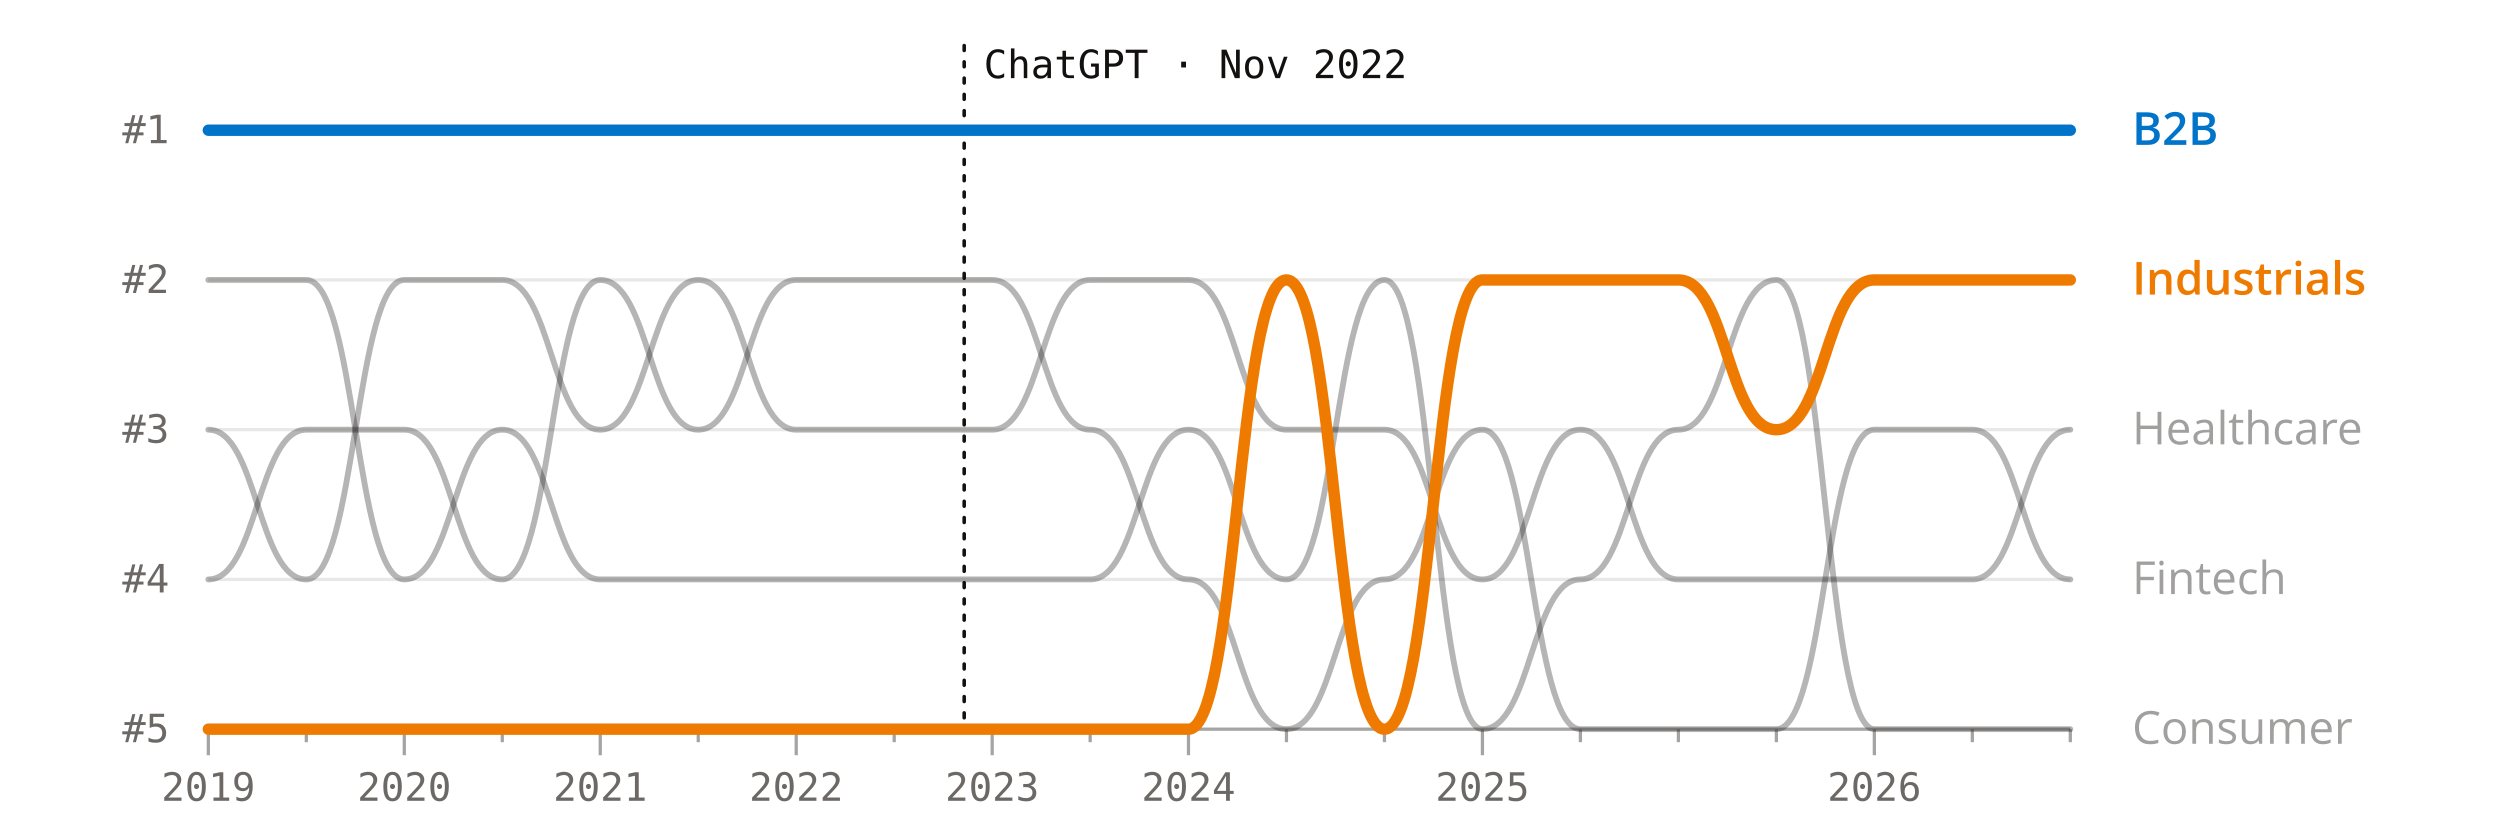
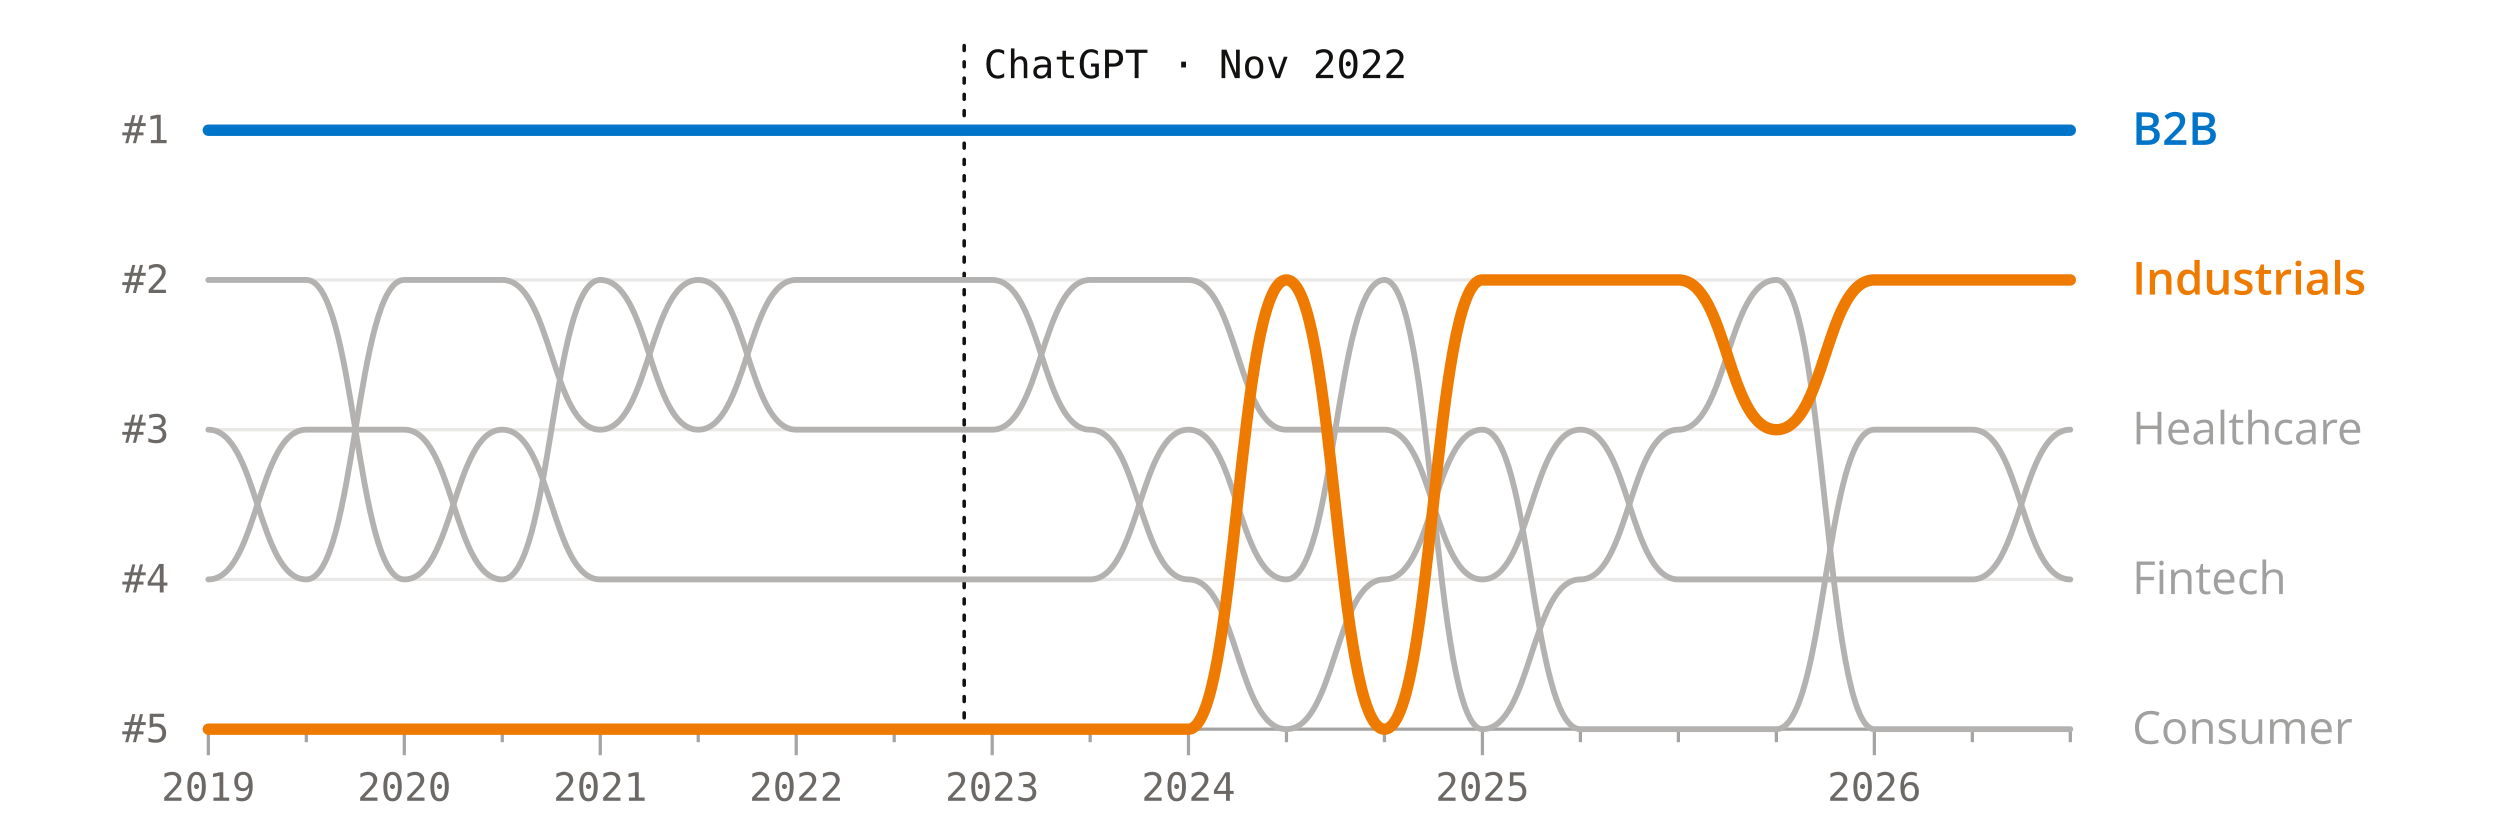
<svg xmlns="http://www.w3.org/2000/svg" viewBox="0 0 768 256" width="768" height="256" role="img">
  <line x1="64.0" y1="40.0" x2="636.0" y2="40.0" stroke-width="1" stroke="#dfdedb" opacity=".7" />
  <line x1="64.0" y1="86.0" x2="636.0" y2="86.0" stroke-width="1" stroke="#dfdedb" opacity=".7" />
  <line x1="64.0" y1="132.0" x2="636.0" y2="132.0" stroke-width="1" stroke="#dfdedb" opacity=".7" />
  <line x1="64.0" y1="178.0" x2="636.0" y2="178.0" stroke-width="1" stroke="#dfdedb" opacity=".7" />
  <text x="52.0" y="44.0" text-anchor="end" fill="#6b6865" font-family="ui-monospace,SFMono-Regular,Menlo,Consolas,'DejaVu Sans Mono',monospace" font-size="12">#1</text>
  <text x="52.0" y="90.0" text-anchor="end" fill="#6b6865" font-family="ui-monospace,SFMono-Regular,Menlo,Consolas,'DejaVu Sans Mono',monospace" font-size="12">#2</text>
  <text x="52.0" y="136.0" text-anchor="end" fill="#6b6865" font-family="ui-monospace,SFMono-Regular,Menlo,Consolas,'DejaVu Sans Mono',monospace" font-size="12">#3</text>
  <text x="52.0" y="182.0" text-anchor="end" fill="#6b6865" font-family="ui-monospace,SFMono-Regular,Menlo,Consolas,'DejaVu Sans Mono',monospace" font-size="12">#4</text>
  <text x="52.0" y="228.0" text-anchor="end" fill="#6b6865" font-family="ui-monospace,SFMono-Regular,Menlo,Consolas,'DejaVu Sans Mono',monospace" font-size="12">#5</text>
  <defs>
    <clipPath id="rankclip">
      <rect x="58" y="34" width="584" height="190" />
    </clipPath>
  </defs>
  <line x1="64.0" y1="224.0" x2="636.0" y2="224.0" stroke-width="1" stroke="#6b6865" opacity=".6" />
  <line x1="64.0" y1="224.0" x2="64.0" y2="232.0" stroke-width="1" stroke="#6b6865" opacity=".6" />
  <text x="64.0" y="246.0" text-anchor="middle" fill="#6b6865" font-family="ui-monospace,SFMono-Regular,Menlo,Consolas,'DejaVu Sans Mono',monospace" font-size="12">2019</text>
  <line x1="94.1" y1="224.0" x2="94.1" y2="228.0" stroke-width="1" stroke="#6b6865" opacity=".6" />
  <line x1="124.2" y1="224.0" x2="124.2" y2="232.0" stroke-width="1" stroke="#6b6865" opacity=".6" />
  <text x="124.2" y="246.0" text-anchor="middle" fill="#6b6865" font-family="ui-monospace,SFMono-Regular,Menlo,Consolas,'DejaVu Sans Mono',monospace" font-size="12">2020</text>
  <line x1="154.3" y1="224.0" x2="154.3" y2="228.0" stroke-width="1" stroke="#6b6865" opacity=".6" />
  <line x1="184.4" y1="224.0" x2="184.4" y2="232.0" stroke-width="1" stroke="#6b6865" opacity=".6" />
  <text x="184.4" y="246.0" text-anchor="middle" fill="#6b6865" font-family="ui-monospace,SFMono-Regular,Menlo,Consolas,'DejaVu Sans Mono',monospace" font-size="12">2021</text>
  <line x1="214.5" y1="224.0" x2="214.5" y2="228.0" stroke-width="1" stroke="#6b6865" opacity=".6" />
  <line x1="244.6" y1="224.0" x2="244.6" y2="232.0" stroke-width="1" stroke="#6b6865" opacity=".6" />
  <text x="244.6" y="246.0" text-anchor="middle" fill="#6b6865" font-family="ui-monospace,SFMono-Regular,Menlo,Consolas,'DejaVu Sans Mono',monospace" font-size="12">2022</text>
  <line x1="274.7" y1="224.0" x2="274.7" y2="228.0" stroke-width="1" stroke="#6b6865" opacity=".6" />
  <line x1="304.8" y1="224.0" x2="304.8" y2="232.0" stroke-width="1" stroke="#6b6865" opacity=".6" />
  <text x="304.8" y="246.0" text-anchor="middle" fill="#6b6865" font-family="ui-monospace,SFMono-Regular,Menlo,Consolas,'DejaVu Sans Mono',monospace" font-size="12">2023</text>
  <line x1="334.9" y1="224.0" x2="334.9" y2="228.0" stroke-width="1" stroke="#6b6865" opacity=".6" />
  <line x1="365.1" y1="224.0" x2="365.1" y2="232.0" stroke-width="1" stroke="#6b6865" opacity=".6" />
  <text x="365.1" y="246.0" text-anchor="middle" fill="#6b6865" font-family="ui-monospace,SFMono-Regular,Menlo,Consolas,'DejaVu Sans Mono',monospace" font-size="12">2024</text>
  <line x1="395.2" y1="224.0" x2="395.2" y2="228.0" stroke-width="1" stroke="#6b6865" opacity=".6" />
  <line x1="425.3" y1="224.0" x2="425.3" y2="228.0" stroke-width="1" stroke="#6b6865" opacity=".6" />
  <line x1="455.4" y1="224.0" x2="455.4" y2="232.0" stroke-width="1" stroke="#6b6865" opacity=".6" />
  <text x="455.4" y="246.0" text-anchor="middle" fill="#6b6865" font-family="ui-monospace,SFMono-Regular,Menlo,Consolas,'DejaVu Sans Mono',monospace" font-size="12">2025</text>
  <line x1="485.5" y1="224.0" x2="485.5" y2="228.0" stroke-width="1" stroke="#6b6865" opacity=".6" />
  <line x1="515.6" y1="224.0" x2="515.6" y2="228.0" stroke-width="1" stroke="#6b6865" opacity=".6" />
  <line x1="545.7" y1="224.0" x2="545.7" y2="228.0" stroke-width="1" stroke="#6b6865" opacity=".6" />
  <line x1="575.8" y1="224.0" x2="575.8" y2="232.0" stroke-width="1" stroke="#6b6865" opacity=".6" />
  <text x="575.8" y="246.0" text-anchor="middle" fill="#6b6865" font-family="ui-monospace,SFMono-Regular,Menlo,Consolas,'DejaVu Sans Mono',monospace" font-size="12">2026</text>
  <line x1="605.9" y1="224.0" x2="605.9" y2="228.0" stroke-width="1" stroke="#6b6865" opacity=".6" />
  <line x1="636.0" y1="224.0" x2="636.0" y2="228.0" stroke-width="1" stroke="#6b6865" opacity=".6" />
  <line x1="296.2" y1="14.0" x2="296.2" y2="224.0" stroke="#131110" stroke-width="1.1" stroke-dasharray="1.5 3.5" stroke-linecap="round" />
  <text x="302.2" y="24.0" text-anchor="start" fill="#131110" font-family="ui-monospace,SFMono-Regular,Menlo,Consolas,'DejaVu Sans Mono',monospace" font-size="12">ChatGPT · Nov 2022</text>
-   <path d="M64.0,178.0 C79.1,178.0 79.1,132.0 94.1,132.0 C109.2,132.0 109.2,132.0 124.2,132.0 C139.3,132.0 139.3,178.0 154.3,178.0 C169.4,178.0 169.4,86.0 184.4,86.0 C199.5,86.0 199.5,132.0 214.5,132.0 C229.6,132.0 229.6,86.0 244.6,86.0 C259.7,86.0 259.7,86.0 274.7,86.0 C289.8,86.0 289.8,86.0 304.8,86.0 C319.9,86.0 319.9,132.0 334.9,132.0 C350.0,132.0 350.0,178.0 365.1,178.0 C380.1,178.0 380.1,224.0 395.2,224.0 C410.2,224.0 410.2,178.0 425.3,178.0 C440.3,178.0 440.3,132.0 455.4,132.0 C470.4,132.0 470.4,224.0 485.5,224.0 C500.5,224.0 500.5,224.0 515.6,224.0 C530.6,224.0 530.6,224.0 545.7,224.0 C560.7,224.0 560.7,132.0 575.8,132.0 C590.8,132.0 590.8,132.0 605.9,132.0 C620.9,132.0 620.9,178.0 636.0,178.0" stroke-width="1.8" opacity="0.31" fill="none" stroke-linejoin="round" stroke-linecap="round" stroke="#131110" />
-   <path d="M64.0,132.0 C79.1,132.0 79.1,178.0 94.1,178.0 C109.2,178.0 109.2,86.0 124.2,86.0 C139.3,86.0 139.3,86.0 154.3,86.0 C169.4,86.0 169.4,132.0 184.4,132.0 C199.5,132.0 199.5,86.0 214.5,86.0 C229.6,86.0 229.6,132.0 244.6,132.0 C259.7,132.0 259.7,132.0 274.7,132.0 C289.8,132.0 289.8,132.0 304.8,132.0 C319.9,132.0 319.9,86.0 334.9,86.0 C350.0,86.0 350.0,86.0 365.1,86.0 C380.1,86.0 380.1,132.0 395.2,132.0 C410.2,132.0 410.2,132.0 425.3,132.0 C440.3,132.0 440.3,178.0 455.4,178.0 C470.4,178.0 470.4,132.0 485.5,132.0 C500.5,132.0 500.5,178.0 515.6,178.0 C530.6,178.0 530.6,178.0 545.7,178.0 C560.7,178.0 560.7,178.0 575.8,178.0 C590.8,178.0 590.8,178.0 605.9,178.0 C620.9,178.0 620.9,132.0 636.0,132.0" stroke-width="1.8" opacity="0.31" fill="none" stroke-linejoin="round" stroke-linecap="round" stroke="#131110" />
-   <path d="M64.0,86.0 C79.1,86.0 79.1,86.0 94.1,86.0 C109.2,86.0 109.2,178.0 124.2,178.0 C139.3,178.0 139.3,132.0 154.3,132.0 C169.4,132.0 169.4,178.0 184.4,178.0 C199.5,178.0 199.5,178.0 214.5,178.0 C229.6,178.0 229.6,178.0 244.6,178.0 C259.7,178.0 259.7,178.0 274.7,178.0 C289.8,178.0 289.8,178.0 304.8,178.0 C319.9,178.0 319.9,178.0 334.9,178.0 C350.0,178.0 350.0,132.0 365.1,132.0 C380.1,132.0 380.1,178.0 395.2,178.0 C410.2,178.0 410.2,86.0 425.3,86.0 C440.3,86.0 440.3,224.0 455.4,224.0 C470.4,224.0 470.4,178.0 485.5,178.0 C500.5,178.0 500.5,132.0 515.6,132.0 C530.6,132.0 530.6,86.0 545.7,86.0 C560.7,86.0 560.7,224.0 575.8,224.0 C590.8,224.0 590.8,224.0 605.9,224.0 C620.9,224.0 620.9,224.0 636.0,224.0" stroke-width="1.8" opacity="0.31" fill="none" stroke-linejoin="round" stroke-linecap="round" stroke="#131110" />
+   <path d="M64.0,178.0 C79.1,178.0 79.1,132.0 94.1,132.0 C109.2,132.0 109.2,132.0 124.2,132.0 C139.3,132.0 139.3,178.0 154.3,178.0 C169.4,178.0 169.4,86.0 184.4,86.0 C199.5,86.0 199.5,132.0 214.5,132.0 C229.6,132.0 229.6,86.0 244.6,86.0 C259.7,86.0 259.7,86.0 274.7,86.0 C289.8,86.0 289.8,86.0 304.8,86.0 C319.9,86.0 319.9,132.0 334.9,132.0 C350.0,132.0 350.0,178.0 365.1,178.0 C380.1,178.0 380.1,224.0 395.2,224.0 C410.2,224.0 410.2,178.0 425.3,178.0 C440.3,178.0 440.3,132.0 455.4,132.0 C470.4,132.0 470.4,224.0 485.5,224.0 C500.5,224.0 500.5,224.0 515.6,224.0 C530.6,224.0 530.6,224.0 545.7,224.0 C560.7,224.0 560.7,132.0 575.8,132.0 C590.8,132.0 590.8,132.0 605.9,132.0 C620.9,132.0 620.9,178.0 636.0,178.0" stroke-width="1.8" fill="none" stroke-linejoin="round" stroke-linecap="round" stroke="#b4b2b0" />
+   <path d="M64.0,132.0 C79.1,132.0 79.1,178.0 94.1,178.0 C109.2,178.0 109.2,86.0 124.2,86.0 C139.3,86.0 139.3,86.0 154.3,86.0 C169.4,86.0 169.4,132.0 184.4,132.0 C199.5,132.0 199.5,86.0 214.5,86.0 C229.6,86.0 229.6,132.0 244.6,132.0 C259.7,132.0 259.7,132.0 274.7,132.0 C289.8,132.0 289.8,132.0 304.8,132.0 C319.9,132.0 319.9,86.0 334.9,86.0 C350.0,86.0 350.0,86.0 365.1,86.0 C380.1,86.0 380.1,132.0 395.2,132.0 C410.2,132.0 410.2,132.0 425.3,132.0 C440.3,132.0 440.3,178.0 455.4,178.0 C470.4,178.0 470.4,132.0 485.5,132.0 C500.5,132.0 500.5,178.0 515.6,178.0 C530.6,178.0 530.6,178.0 545.7,178.0 C560.7,178.0 560.7,178.0 575.8,178.0 C590.8,178.0 590.8,178.0 605.9,178.0 C620.9,178.0 620.9,132.0 636.0,132.0" stroke-width="1.8" fill="none" stroke-linejoin="round" stroke-linecap="round" stroke="#b4b2b0" />
+   <path d="M64.0,86.0 C79.1,86.0 79.1,86.0 94.1,86.0 C109.2,86.0 109.2,178.0 124.2,178.0 C139.3,178.0 139.3,132.0 154.3,132.0 C169.4,132.0 169.4,178.0 184.4,178.0 C199.5,178.0 199.5,178.0 214.5,178.0 C229.6,178.0 229.6,178.0 244.6,178.0 C259.7,178.0 259.7,178.0 274.7,178.0 C289.8,178.0 289.8,178.0 304.8,178.0 C319.9,178.0 319.9,178.0 334.9,178.0 C350.0,178.0 350.0,132.0 365.1,132.0 C380.1,132.0 380.1,178.0 395.2,178.0 C410.2,178.0 410.2,86.0 425.3,86.0 C440.3,86.0 440.3,224.0 455.4,224.0 C470.4,224.0 470.4,178.0 485.5,178.0 C500.5,178.0 500.5,132.0 515.6,132.0 C530.6,132.0 530.6,86.0 545.7,86.0 C560.7,86.0 560.7,224.0 575.8,224.0 C590.8,224.0 590.8,224.0 605.9,224.0 C620.9,224.0 620.9,224.0 636.0,224.0" stroke-width="1.8" fill="none" stroke-linejoin="round" stroke-linecap="round" stroke="#b4b2b0" />
  <path d="M64.0,40.0 C79.1,40.0 79.1,40.0 94.1,40.0 C109.2,40.0 109.2,40.0 124.2,40.0 C139.3,40.0 139.3,40.0 154.3,40.0 C169.4,40.0 169.4,40.0 184.4,40.0 C199.5,40.0 199.5,40.0 214.5,40.0 C229.6,40.0 229.6,40.0 244.6,40.0 C259.7,40.0 259.7,40.0 274.7,40.0 C289.8,40.0 289.8,40.0 304.8,40.0 C319.9,40.0 319.9,40.0 334.9,40.0 C350.0,40.0 350.0,40.0 365.1,40.0 C380.1,40.0 380.1,40.0 395.2,40.0 C410.2,40.0 410.2,40.0 425.3,40.0 C440.3,40.0 440.3,40.0 455.4,40.0 C470.4,40.0 470.4,40.0 485.5,40.0 C500.5,40.0 500.5,40.0 515.6,40.0 C530.6,40.0 530.6,40.0 545.7,40.0 C560.7,40.0 560.7,40.0 575.8,40.0 C590.8,40.0 590.8,40.0 605.9,40.0 C620.9,40.0 620.9,40.0 636.0,40.0" stroke-width="3.5" fill="none" stroke-linejoin="round" stroke-linecap="round" stroke="#0074c9" />
  <path d="M64.0,224.0 C79.1,224.0 79.1,224.0 94.1,224.0 C109.2,224.0 109.2,224.0 124.2,224.0 C139.3,224.0 139.3,224.0 154.3,224.0 C169.4,224.0 169.4,224.0 184.4,224.0 C199.5,224.0 199.5,224.0 214.5,224.0 C229.6,224.0 229.6,224.0 244.6,224.0 C259.7,224.0 259.7,224.0 274.7,224.0 C289.8,224.0 289.8,224.0 304.8,224.0 C319.9,224.0 319.9,224.0 334.9,224.0 C350.0,224.0 350.0,224.0 365.1,224.0 C380.1,224.0 380.1,86.0 395.2,86.0 C410.2,86.0 410.2,224.0 425.3,224.0 C440.3,224.0 440.3,86.0 455.4,86.0 C470.4,86.0 470.4,86.0 485.5,86.0 C500.5,86.0 500.5,86.0 515.6,86.0 C530.6,86.0 530.6,132.0 545.7,132.0 C560.7,132.0 560.7,86.0 575.8,86.0 C590.8,86.0 590.8,86.0 605.9,86.0 C620.9,86.0 620.9,86.0 636.0,86.0" stroke-width="3.5" fill="none" stroke-linejoin="round" stroke-linecap="round" stroke="#ee7b00" />
  <text x="655.0" y="182.5" text-anchor="start" opacity="0.4" fill="#131110" font-family="'Open Sans',Arial,sans-serif" font-size="14">Fintech</text>
  <text x="655.0" y="136.5" text-anchor="start" opacity="0.4" fill="#131110" font-family="'Open Sans',Arial,sans-serif" font-size="14">Healthcare</text>
  <text x="655.0" y="228.5" text-anchor="start" opacity="0.4" fill="#131110" font-family="'Open Sans',Arial,sans-serif" font-size="14">Consumer</text>
  <text x="655.0" y="44.5" text-anchor="start" fill="#0074c9" font-family="'Open Sans',Arial,sans-serif" font-size="14" font-weight="600">B2B</text>
  <text x="655.0" y="90.5" text-anchor="start" fill="#ee7b00" font-family="'Open Sans',Arial,sans-serif" font-size="14" font-weight="600">Industrials</text>
</svg>
